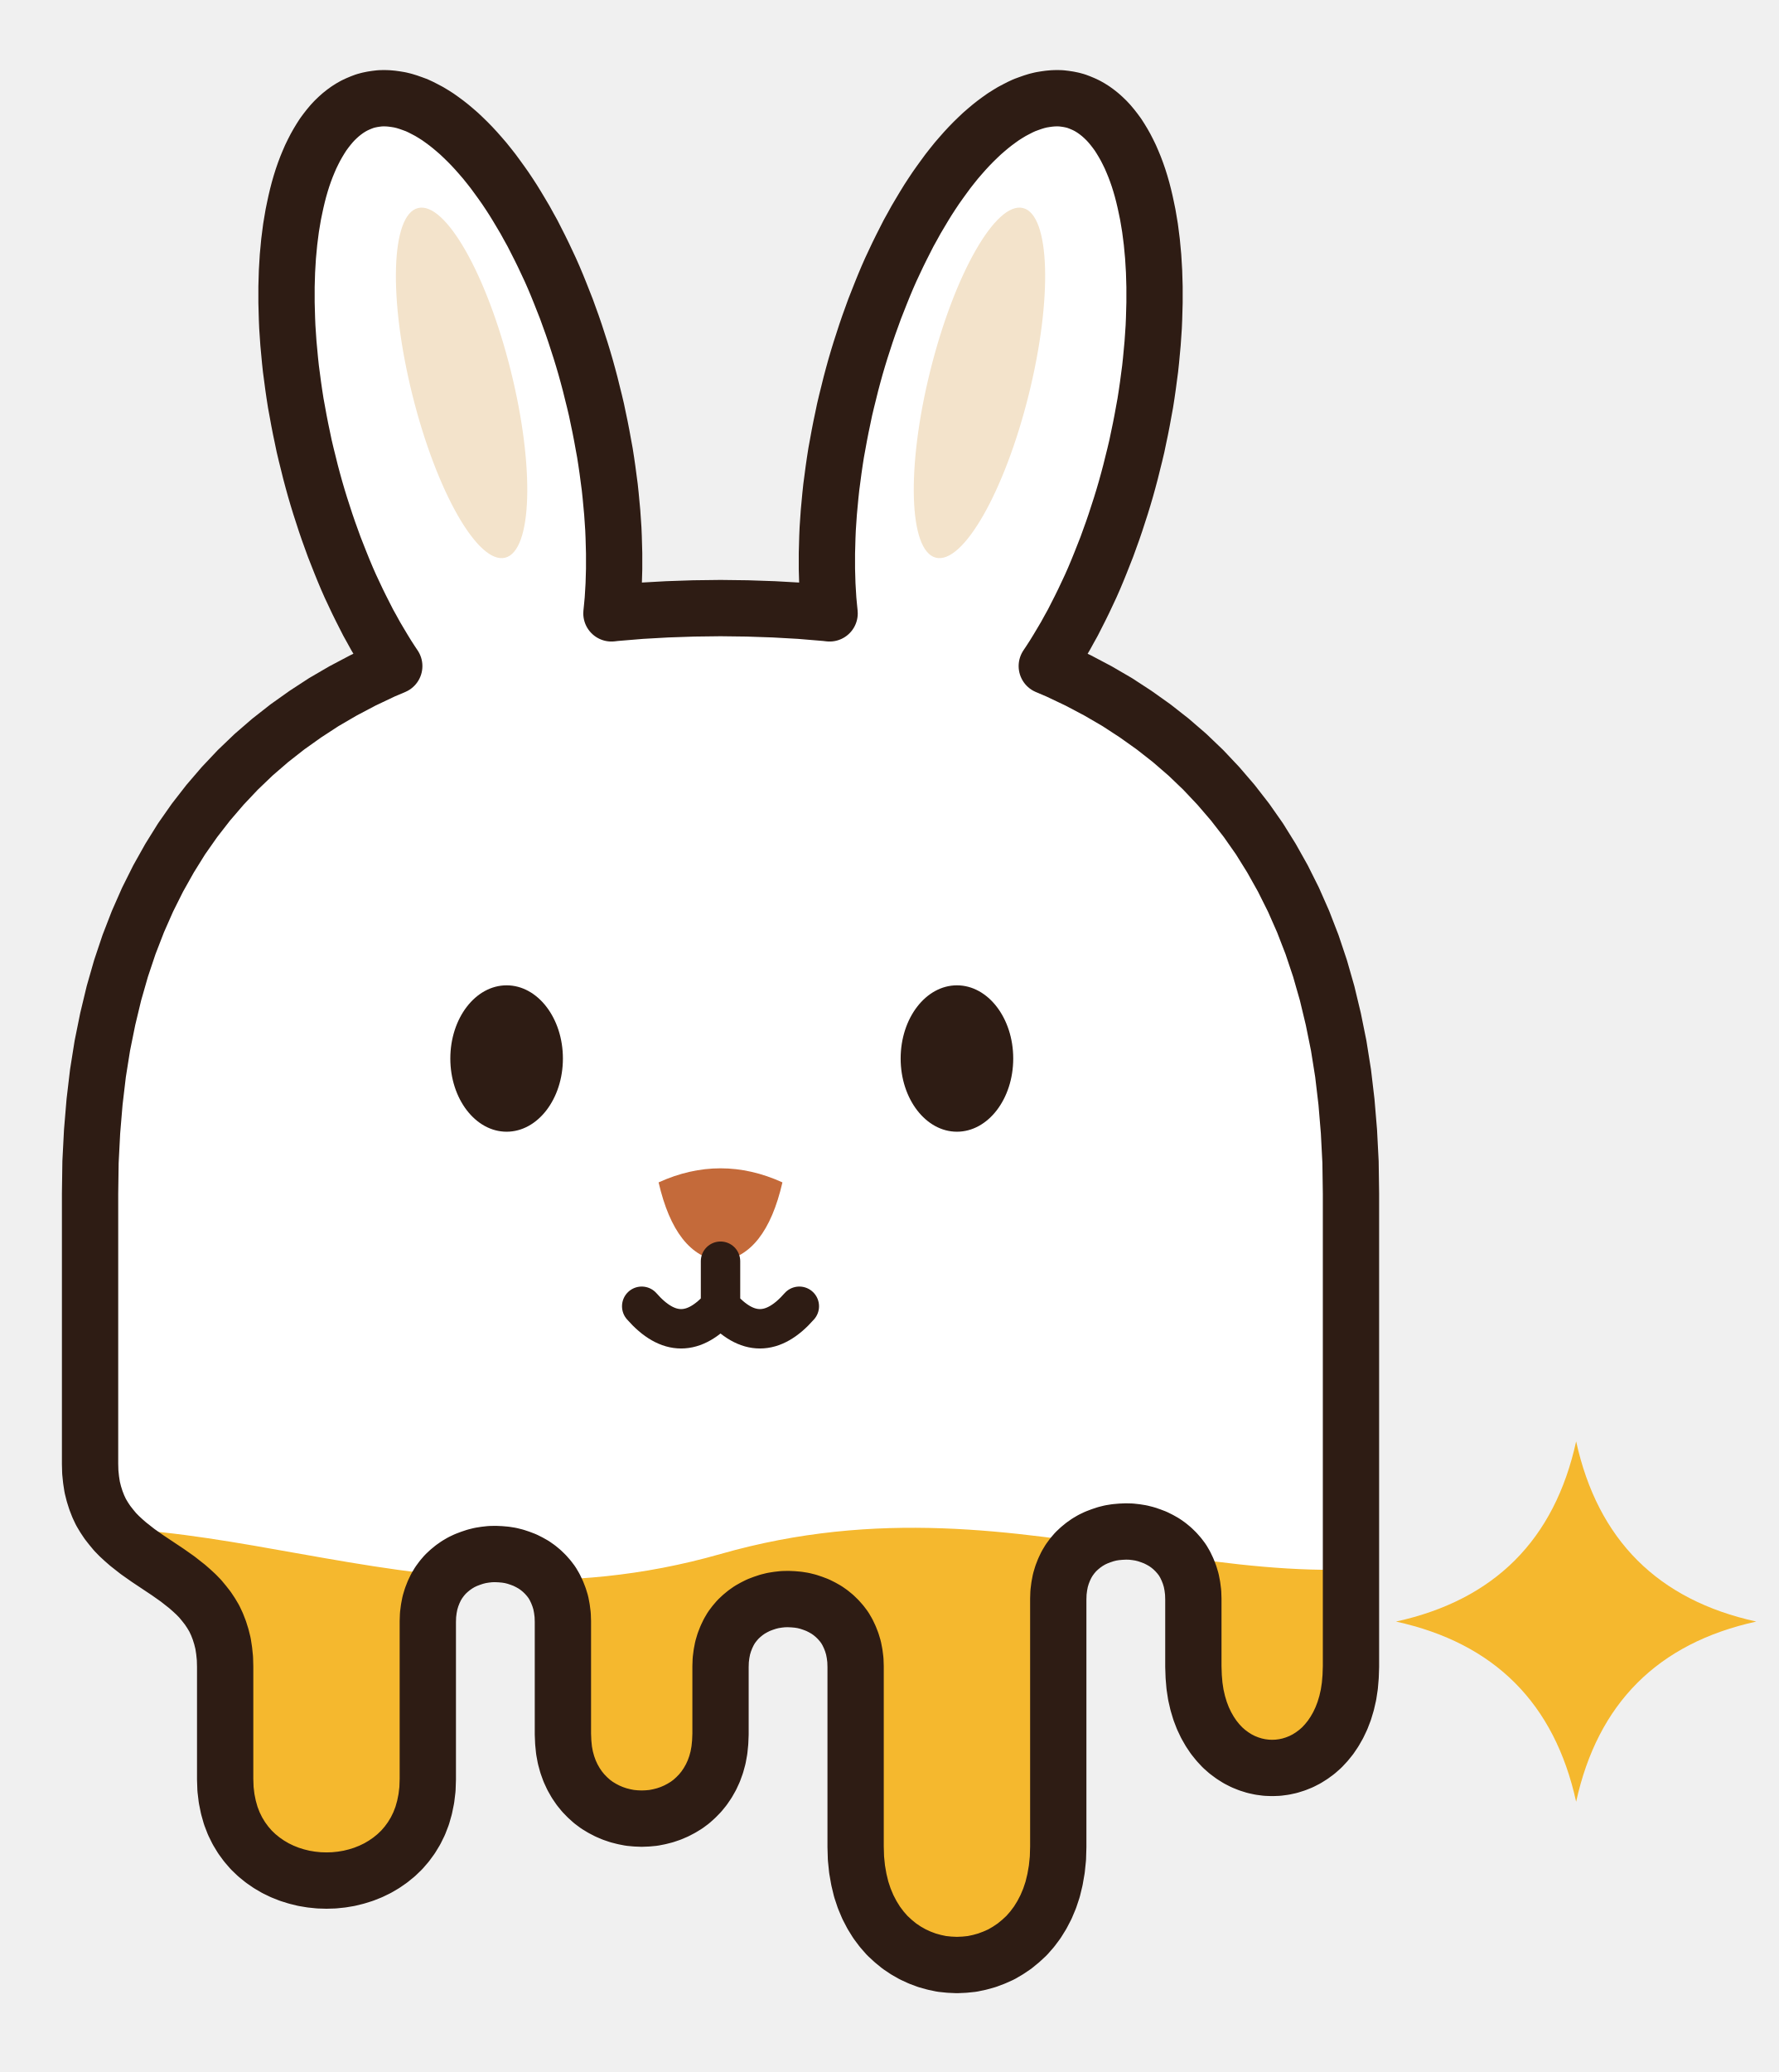
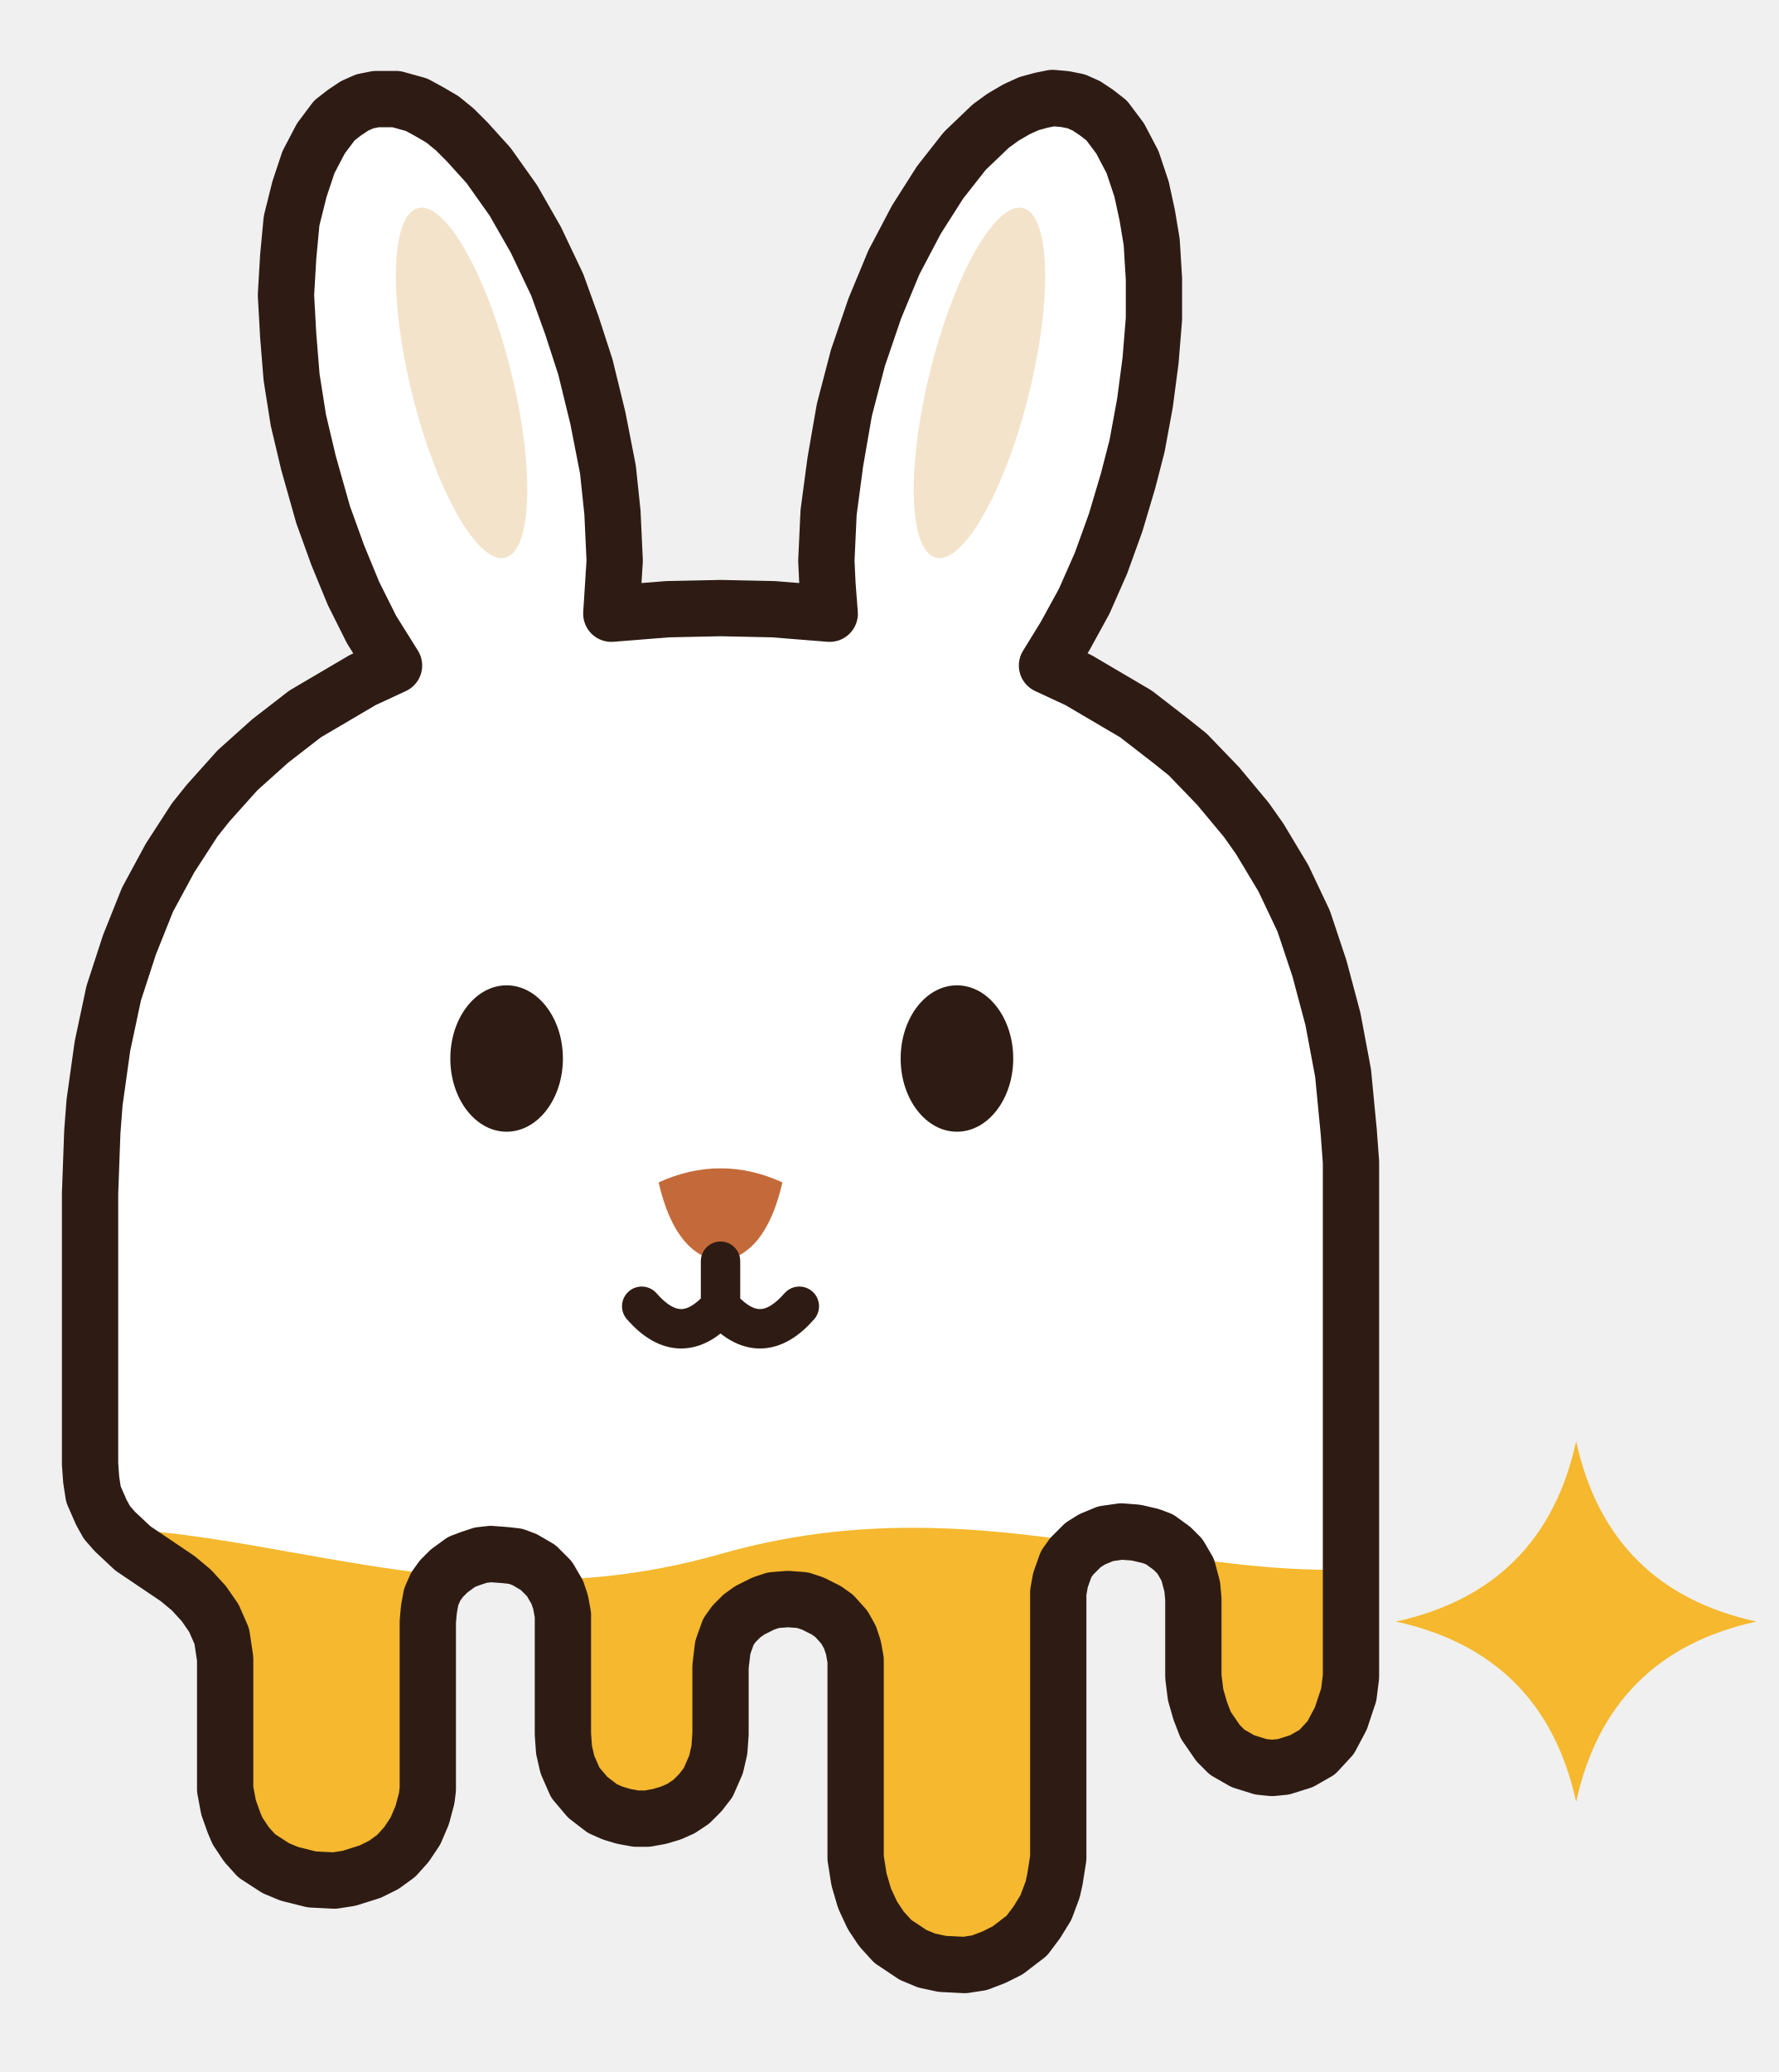
- <svg xmlns="http://www.w3.org/2000/svg" viewBox="36 2 158 184" width="158" height="184">
+ <svg xmlns="http://www.w3.org/2000/svg" xmlns:xlink="http://www.w3.org/1999/xlink" viewBox="36 2 158 184" width="158" height="184">
  <defs>
    <clipPath id="bceidea">
      <path d="M44 108 C44 70 68 56 100 56 C132 56 156 70 156 108 L156 150 C156 162 142 162 142 150 L142 144 C142 136 130 136 130 144 L130 166 C130 180 112 180 112 166 L112 150 C112 142 100 142 100 150 L100 156 C100 166 86 166 86 156 L86 146 C86 138 74 138 74 146 L74 160 C74 172 56 172 56 160 L56 150 C56 140 44 142 44 132 Z" />
    </clipPath>
+     <path id="ueidea" d="M90.3 56.5 L90.6 51.8 L90.4 47.5 L90.0 43.7 L89.1 39.1 L88.0 34.6 L86.8 30.9 L85.5 27.3 L83.6 23.3 L81.6 19.8 L79.4 16.7 L77.5 14.6 L76.4 13.5 L75.3 12.6 L74.1 11.9 L73.0 11.3 L71.2 10.8 L69.4 10.8 L68.4 11.0 L67.5 11.4 L66.6 12.0 L65.7 12.7 L64.5 14.3 L63.4 16.4 L62.6 18.8 L61.9 21.6 L61.6 24.8 L61.4 28.2 L61.6 31.8 L61.9 35.5 L62.5 39.3 L63.4 43.1 L64.7 47.7 L66.0 51.3 L67.4 54.7 L69.0 57.9 L71.0 61.1 L68.2 62.4 L66.5 63.4 L63.1 65.4 L60.0 67.8 L57.1 70.4 L54.5 73.3 L53.3 74.8 L51.1 78.2 L49.1 81.9 L47.5 85.9 L46.1 90.2 L45.1 94.9 L44.4 99.9 L44.2 102.5 L44.0 108.0 L44.0 132.0 L44.1 133.4 L44.3 134.7 L45.0 136.3 L45.5 137.2 L46.2 138.0 L47.8 139.5 L51.8 142.2 L53.0 143.2 L54.1 144.4 L55.0 145.7 L55.7 147.3 L56.0 149.3 L56.0 160.0 L56.0 160.9 L56.3 162.5 L56.8 163.9 L57.1 164.6 L57.9 165.8 L58.8 166.8 L60.5 167.9 L61.7 168.4 L63.7 168.9 L65.7 169.0 L67.0 168.8 L68.9 168.2 L70.1 167.6 L71.2 166.8 L72.1 165.8 L72.9 164.6 L73.5 163.2 L73.9 161.7 L74.0 160.9 L74.0 146.0 L74.1 144.9 L74.3 143.8 L74.7 142.9 L75.2 142.2 L75.9 141.5 L77.0 140.7 L77.8 140.4 L78.7 140.1 L79.6 140.0 L80.9 140.1 L81.8 140.2 L82.6 140.5 L83.8 141.2 L84.8 142.2 L85.5 143.4 L85.8 144.3 L86.0 145.4 L86.0 156.0 L86.1 157.4 L86.4 158.7 L87.1 160.3 L88.2 161.6 L89.5 162.6 L90.4 163.0 L91.4 163.3 L92.5 163.5 L93.5 163.5 L94.6 163.3 L95.6 163.0 L96.5 162.6 L97.4 162.0 L98.2 161.2 L98.9 160.3 L99.6 158.7 L99.9 157.4 L100.0 156.0 L100.0 150.0 L100.2 148.3 L100.7 146.9 L101.2 146.2 L101.9 145.5 L102.6 145.0 L103.8 144.4 L104.7 144.1 L106.0 144.0 L107.3 144.1 L108.2 144.4 L109.4 145.0 L110.1 145.5 L111.0 146.5 L111.5 147.4 L111.8 148.3 L112.0 149.4 L112.0 167.0 L112.3 168.9 L112.8 170.6 L113.5 172.1 L114.3 173.3 L115.3 174.4 L117.1 175.6 L118.3 176.1 L119.7 176.4 L121.7 176.5 L123.0 176.3 L124.3 175.8 L125.5 175.2 L127.2 173.9 L128.1 172.7 L128.9 171.4 L129.5 169.8 L129.7 168.9 L130.0 167.0 L130.0 166.0 L130.0 143.4 L130.2 142.3 L130.7 140.9 L131.2 140.2 L132.2 139.2 L133.0 138.7 L134.2 138.2 L135.6 138.0 L136.9 138.1 L138.2 138.4 L139.0 138.7 L140.1 139.5 L140.8 140.2 L141.5 141.4 L141.9 142.9 L142.0 144.0 L142.0 150.9 L142.2 152.5 L142.6 153.9 L143.1 155.2 L144.2 156.8 L145.0 157.6 L146.4 158.4 L148.0 158.9 L149.0 159.0 L150.0 158.9 L151.6 158.4 L153.0 157.6 L154.2 156.3 L155.1 154.6 L155.8 152.5 L156.0 150.9 L156.0 105.2 L155.8 102.5 L155.3 97.3 L154.4 92.5 L153.2 88.0 L151.8 83.8 L150.0 80.0 L147.9 76.5 L146.7 74.8 L144.2 71.8 L141.5 69.0 L140.0 67.8 L136.9 65.4 L133.5 63.4 L131.8 62.4 L129.0 61.1 L130.6 58.5 L132.3 55.4 L133.8 52.0 L135.1 48.4 L136.2 44.7 L137.0 41.6 L137.7 37.8 L138.2 34.0 L138.5 30.3 L138.5 26.8 L138.3 23.5 L137.9 21.1 L137.4 18.8 L136.6 16.4 L135.5 14.3 L134.3 12.7 L133.4 12.0 L132.5 11.4 L131.6 11.0 L130.6 10.8 L129.5 10.7 L128.5 10.9 L127.4 11.2 L126.3 11.7 L125.1 12.4 L124.0 13.2 L121.7 15.4 L119.5 18.2 L117.4 21.5 L115.4 25.3 L113.7 29.4 L112.2 33.8 L111.0 38.4 L110.2 43.0 L109.6 47.5 L109.4 51.8 L109.5 53.9 L109.7 56.5 L104.7 56.1 L100.0 56.0 L95.3 56.1Z" />
  </defs>
-   <path d="M90.37 55.87 L90.43 55.23 L90.47 54.57 L90.51 53.90 L90.53 53.22 L90.55 52.53 L90.55 51.83 L90.55 51.13 L90.53 50.41 L90.51 49.69 L90.48 48.97 L90.43 48.23 L90.38 47.50 L90.31 46.75 L90.24 46.00 L90.16 45.25 L90.06 44.50 L89.96 43.74 L89.85 42.98 L89.73 42.21 L89.59 41.45 L89.45 40.68 L89.30 39.91 L89.14 39.15 L88.98 38.38 L88.80 37.62 L88.61 36.86 L88.42 36.09 L88.22 35.34 L88.01 34.58 L87.79 33.83 L87.56 33.08 L87.32 32.34 L87.08 31.60 L86.83 30.87 L86.57 30.15 L86.31 29.43 L86.03 28.72 L85.75 28.01 L85.47 27.32 L85.18 26.63 L84.88 25.95 L84.57 25.29 L84.26 24.63 L83.94 23.98 L83.62 23.35 L83.30 22.72 L82.96 22.11 L82.63 21.51 L82.28 20.92 L81.94 20.35 L81.59 19.78 L81.24 19.24 L80.88 18.70 L80.52 18.19 L80.15 17.68 L79.79 17.19 L79.42 16.72 L79.05 16.26 L78.67 15.82 L78.30 15.40 L77.92 14.99 L77.54 14.60 L77.16 14.23 L76.78 13.87 L76.40 13.54 L76.02 13.22 L75.64 12.92 L75.26 12.64 L74.88 12.37 L74.50 12.13 L74.12 11.90 L73.74 11.70 L73.37 11.51 L73.00 11.34 L72.62 11.20 L72.25 11.07 L71.89 10.96 L71.52 10.87 L71.16 10.81 L70.80 10.76 L70.45 10.73 L70.10 10.72 L69.75 10.73 L69.41 10.77 L69.08 10.82 L68.74 10.89 L68.41 10.98 L68.09 11.10 L67.78 11.23 L67.46 11.38 L67.16 11.55 L66.86 11.74 L66.57 11.95 L66.28 12.18 L66.00 12.43 L65.72 12.70 L65.46 12.98 L65.20 13.29 L64.95 13.61 L64.70 13.95 L64.47 14.31 L64.24 14.69 L64.02 15.08 L63.81 15.49 L63.60 15.92 L63.41 16.36 L63.22 16.82 L63.04 17.30 L62.87 17.79 L62.71 18.30 L62.56 18.82 L62.42 19.36 L62.29 19.91 L62.17 20.47 L62.05 21.05 L61.95 21.64 L61.85 22.24 L61.77 22.86 L61.69 23.49 L61.63 24.13 L61.57 24.77 L61.53 25.43 L61.49 26.10 L61.47 26.78 L61.45 27.47 L61.45 28.17 L61.45 28.87 L61.47 29.59 L61.49 30.31 L61.52 31.03 L61.57 31.77 L61.62 32.50 L61.69 33.25 L61.76 34.00 L61.84 34.75 L61.94 35.50 L62.04 36.26 L62.15 37.02 L62.27 37.79 L62.41 38.55 L62.55 39.32 L62.70 40.09 L62.86 40.85 L63.02 41.62 L63.20 42.38 L63.39 43.14 L63.58 43.91 L63.78 44.66 L63.99 45.42 L64.21 46.17 L64.44 46.92 L64.68 47.66 L64.92 48.40 L65.17 49.13 L65.43 49.85 L65.69 50.57 L65.97 51.28 L66.25 51.99 L66.53 52.68 L66.82 53.37 L67.12 54.05 L67.43 54.71 L67.74 55.37 L68.06 56.02 L68.38 56.65 L68.70 57.28 L69.04 57.89 L69.37 58.49 L69.72 59.08 L70.06 59.65 L70.41 60.22 L70.76 60.76 L71.02 61.15 L70.03 61.57 L68.22 62.43 L66.46 63.36 L64.76 64.35 L63.12 65.42 L61.53 66.55 L60.00 67.75 L58.53 69.02 L57.12 70.37 L55.78 71.79 L54.50 73.28 L53.28 74.85 L52.13 76.49 L51.06 78.21 L50.05 80.01 L49.11 81.89 L48.25 83.84 L47.46 85.88 L46.75 88.00 L46.12 90.20 L45.57 92.49 L45.09 94.86 L44.70 97.31 L44.40 99.85 L44.18 102.48 L44.04 105.19 L44.00 108.00 L44.00 132.00 L44.02 132.73 L44.09 133.41 L44.19 134.06 L44.34 134.66 L44.52 135.23 L44.73 135.77 L44.97 136.28 L45.25 136.75 L45.55 137.20 L45.88 137.62 L46.22 138.03 L46.59 138.41 L46.98 138.77 L47.38 139.12 L47.80 139.45 L48.22 139.78 L48.66 140.09 L49.10 140.40 L49.55 140.70 L50.00 141.00 L50.45 141.30 L50.90 141.60 L51.34 141.91 L51.78 142.22 L52.20 142.55 L52.62 142.88 L53.02 143.23 L53.41 143.59 L53.78 143.97 L54.12 144.38 L54.45 144.80 L54.75 145.25 L55.03 145.72 L55.27 146.23 L55.48 146.77 L55.66 147.34 L55.81 147.94 L55.91 148.59 L55.98 149.27 L56.00 150.00 L56.00 160.00 L56.03 160.88 L56.13 161.71 L56.29 162.50 L56.50 163.24 L56.77 163.94 L57.09 164.59 L57.46 165.20 L57.87 165.76 L58.32 166.28 L58.81 166.75 L59.34 167.18 L59.89 167.56 L60.47 167.90 L61.07 168.19 L61.70 168.44 L62.34 168.64 L62.99 168.80 L63.65 168.91 L64.33 168.98 L65.00 169.00 L65.67 168.98 L66.35 168.91 L67.01 168.80 L67.66 168.64 L68.30 168.44 L68.93 168.19 L69.53 167.90 L70.11 167.56 L70.66 167.18 L71.19 166.75 L71.68 166.28 L72.13 165.76 L72.54 165.20 L72.91 164.59 L73.23 163.94 L73.50 163.24 L73.71 162.50 L73.87 161.71 L73.97 160.88 L74.00 160.00 L74.00 146.00 L74.02 145.41 L74.09 144.86 L74.19 144.34 L74.34 143.84 L74.52 143.38 L74.73 142.94 L74.97 142.54 L75.25 142.16 L75.55 141.81 L75.88 141.50 L76.22 141.22 L76.59 140.96 L76.98 140.73 L77.38 140.54 L77.80 140.38 L78.22 140.24 L78.66 140.13 L79.10 140.06 L79.55 140.01 L80.00 140.00 L80.45 140.02 L80.90 140.06 L81.34 140.13 L81.78 140.24 L82.20 140.38 L82.62 140.54 L83.02 140.74 L83.41 140.96 L83.78 141.22 L84.12 141.50 L84.45 141.82 L84.75 142.16 L85.03 142.53 L85.27 142.94 L85.48 143.38 L85.66 143.84 L85.81 144.33 L85.91 144.86 L85.98 145.41 L86.00 146.00 L86.00 156.00 L86.03 156.73 L86.10 157.43 L86.22 158.08 L86.39 158.70 L86.60 159.28 L86.85 159.82 L87.14 160.33 L87.46 160.80 L87.81 161.23 L88.19 161.62 L88.59 161.98 L89.02 162.30 L89.48 162.58 L89.94 162.82 L90.43 163.03 L90.93 163.20 L91.44 163.33 L91.95 163.43 L92.48 163.48 L93.00 163.50 L93.52 163.48 L94.05 163.43 L94.56 163.33 L95.07 163.20 L95.57 163.03 L96.06 162.82 L96.52 162.58 L96.98 162.30 L97.41 161.98 L97.81 161.62 L98.19 161.23 L98.54 160.80 L98.86 160.33 L99.15 159.82 L99.40 159.28 L99.61 158.70 L99.78 158.08 L99.90 157.42 L99.97 156.73 L100.00 156.00 L100.00 150.00 L100.02 149.41 L100.09 148.86 L100.19 148.34 L100.34 147.84 L100.52 147.38 L100.73 146.94 L100.97 146.53 L101.25 146.16 L101.55 145.81 L101.88 145.50 L102.22 145.22 L102.59 144.96 L102.98 144.74 L103.38 144.54 L103.80 144.38 L104.22 144.24 L104.66 144.13 L105.10 144.06 L105.55 144.01 L106.00 144.00 L106.45 144.02 L106.90 144.06 L107.34 144.13 L107.78 144.24 L108.20 144.38 L108.62 144.54 L109.02 144.74 L109.41 144.96 L109.78 145.22 L110.12 145.50 L110.45 145.82 L110.75 146.16 L111.03 146.53 L111.27 146.94 L111.48 147.38 L111.66 147.84 L111.81 148.34 L111.91 148.86 L111.98 149.41 L112.00 150.00 L112.00 166.00 L112.03 167.02 L112.13 168.00 L112.29 168.91 L112.50 169.78 L112.77 170.59 L113.09 171.35 L113.46 172.06 L113.87 172.72 L114.32 173.32 L114.81 173.88 L115.34 174.37 L115.89 174.82 L116.47 175.21 L117.07 175.55 L117.70 175.84 L118.34 176.08 L118.99 176.26 L119.65 176.40 L120.33 176.47 L121.00 176.50 L121.67 176.47 L122.35 176.40 L123.01 176.26 L123.66 176.08 L124.30 175.84 L124.93 175.56 L125.53 175.21 L126.11 174.82 L126.66 174.37 L127.19 173.88 L127.68 173.32 L128.13 172.72 L128.54 172.06 L128.91 171.35 L129.23 170.59 L129.50 169.78 L129.71 168.91 L129.87 167.99 L129.97 167.02 L130.00 166.00 L130.00 144.00 L130.02 143.41 L130.09 142.86 L130.19 142.34 L130.34 141.84 L130.52 141.38 L130.73 140.94 L130.97 140.54 L131.25 140.16 L131.55 139.81 L131.88 139.50 L132.22 139.22 L132.59 138.96 L132.98 138.73 L133.38 138.54 L133.80 138.38 L134.22 138.24 L134.66 138.13 L135.10 138.06 L135.55 138.02 L136.00 138.00 L136.45 138.01 L136.90 138.06 L137.34 138.13 L137.78 138.24 L138.20 138.38 L138.62 138.54 L139.02 138.74 L139.41 138.96 L139.78 139.22 L140.12 139.50 L140.45 139.82 L140.75 140.16 L141.03 140.53 L141.27 140.94 L141.48 141.38 L141.66 141.84 L141.81 142.34 L141.91 142.86 L141.98 143.41 L142.00 144.00 L142.00 150.00 L142.03 150.88 L142.10 151.71 L142.22 152.50 L142.39 153.24 L142.60 153.94 L142.85 154.59 L143.14 155.20 L143.46 155.76 L143.81 156.28 L144.19 156.75 L144.59 157.18 L145.02 157.56 L145.48 157.90 L145.94 158.19 L146.43 158.44 L146.93 158.64 L147.44 158.80 L147.95 158.91 L148.48 158.98 L149.00 159.00 L149.52 158.98 L150.05 158.91 L150.56 158.80 L151.07 158.64 L151.57 158.44 L152.06 158.19 L152.52 157.90 L152.98 157.56 L153.41 157.18 L153.81 156.75 L154.19 156.28 L154.54 155.76 L154.86 155.20 L155.15 154.59 L155.40 153.94 L155.61 153.24 L155.78 152.50 L155.90 151.71 L155.97 150.88 L156.00 150.00 L156.00 108.00 L155.96 105.19 L155.82 102.48 L155.60 99.85 L155.30 97.31 L154.91 94.86 L154.43 92.49 L153.88 90.20 L153.25 88.00 L152.54 85.88 L151.75 83.84 L150.89 81.89 L149.95 80.01 L148.94 78.21 L147.87 76.49 L146.72 74.85 L145.50 73.28 L144.22 71.79 L142.88 70.37 L141.47 69.02 L140.00 67.75 L138.47 66.55 L136.88 65.42 L135.24 64.35 L133.54 63.36 L131.78 62.43 L129.97 61.57 L128.98 61.15 L129.24 60.76 L129.59 60.22 L129.94 59.65 L130.28 59.08 L130.63 58.49 L130.96 57.89 L131.30 57.28 L131.62 56.65 L131.94 56.02 L132.26 55.37 L132.57 54.71 L132.88 54.05 L133.18 53.37 L133.47 52.68 L133.75 51.99 L134.03 51.28 L134.31 50.57 L134.57 49.85 L134.83 49.13 L135.08 48.40 L135.32 47.66 L135.56 46.92 L135.79 46.17 L136.01 45.42 L136.22 44.66 L136.42 43.91 L136.61 43.14 L136.80 42.38 L136.98 41.62 L137.14 40.85 L137.30 40.09 L137.45 39.32 L137.59 38.55 L137.73 37.79 L137.85 37.02 L137.96 36.26 L138.06 35.50 L138.16 34.75 L138.24 34.00 L138.31 33.25 L138.38 32.50 L138.43 31.77 L138.48 31.03 L138.51 30.31 L138.53 29.59 L138.55 28.87 L138.55 28.17 L138.55 27.47 L138.53 26.78 L138.51 26.10 L138.47 25.43 L138.43 24.77 L138.37 24.13 L138.31 23.49 L138.23 22.86 L138.15 22.24 L138.05 21.64 L137.95 21.05 L137.83 20.47 L137.71 19.91 L137.58 19.36 L137.44 18.82 L137.29 18.30 L137.13 17.79 L136.96 17.30 L136.78 16.82 L136.59 16.36 L136.40 15.92 L136.19 15.49 L135.98 15.08 L135.76 14.69 L135.53 14.31 L135.30 13.95 L135.05 13.61 L134.80 13.29 L134.54 12.98 L134.28 12.70 L134.00 12.43 L133.72 12.18 L133.43 11.95 L133.14 11.74 L132.84 11.55 L132.54 11.38 L132.22 11.23 L131.91 11.10 L131.59 10.98 L131.26 10.89 L130.92 10.82 L130.59 10.77 L130.25 10.73 L129.90 10.72 L129.55 10.73 L129.20 10.76 L128.84 10.81 L128.48 10.87 L128.11 10.96 L127.75 11.07 L127.38 11.20 L127.00 11.34 L126.63 11.51 L126.26 11.70 L125.88 11.90 L125.50 12.13 L125.12 12.37 L124.74 12.64 L124.36 12.92 L123.98 13.22 L123.60 13.54 L123.22 13.87 L122.84 14.23 L122.46 14.60 L122.08 14.99 L121.70 15.40 L121.33 15.82 L120.95 16.26 L120.58 16.72 L120.21 17.19 L119.85 17.68 L119.48 18.19 L119.12 18.70 L118.76 19.24 L118.41 19.78 L118.06 20.35 L117.72 20.92 L117.37 21.51 L117.04 22.11 L116.70 22.72 L116.38 23.35 L116.06 23.98 L115.74 24.63 L115.43 25.29 L115.12 25.95 L114.82 26.63 L114.53 27.32 L114.25 28.01 L113.97 28.72 L113.69 29.43 L113.43 30.15 L113.17 30.87 L112.92 31.60 L112.68 32.34 L112.44 33.08 L112.21 33.83 L111.99 34.58 L111.78 35.34 L111.58 36.09 L111.39 36.86 L111.20 37.62 L111.02 38.38 L110.86 39.15 L110.70 39.91 L110.55 40.68 L110.41 41.45 L110.27 42.21 L110.15 42.98 L110.04 43.74 L109.94 44.50 L109.84 45.25 L109.76 46.00 L109.69 46.75 L109.62 47.50 L109.57 48.23 L109.52 48.97 L109.49 49.69 L109.47 50.41 L109.45 51.13 L109.45 51.83 L109.45 52.53 L109.47 53.22 L109.49 53.90 L109.53 54.57 L109.57 55.23 L109.63 55.87 L109.69 56.47 L109.34 56.43 L107.06 56.24 L104.74 56.11 L102.38 56.03 L100.00 56.00 L97.62 56.03 L95.26 56.11 L92.94 56.24 L90.66 56.43 L90.31 56.47Z" fill="#FFFFFF" />
+   <use xlink:href="#ueidea" fill="#FFFFFF" />
  <path d="M30 140 C52 132 72 148 100 140 C128 132 148 148 172 138 V200 H30Z" fill="#F5B82E" clip-path="url(#bceidea)" />
-   <path d="M90.37 55.87 L90.43 55.23 L90.47 54.57 L90.51 53.90 L90.53 53.22 L90.55 52.53 L90.55 51.83 L90.55 51.13 L90.53 50.41 L90.51 49.69 L90.48 48.97 L90.43 48.23 L90.38 47.50 L90.31 46.75 L90.24 46.00 L90.16 45.25 L90.06 44.50 L89.96 43.74 L89.85 42.98 L89.73 42.21 L89.59 41.45 L89.45 40.68 L89.30 39.91 L89.14 39.15 L88.98 38.38 L88.80 37.62 L88.61 36.86 L88.42 36.09 L88.22 35.34 L88.01 34.58 L87.79 33.83 L87.56 33.08 L87.32 32.34 L87.08 31.60 L86.83 30.87 L86.57 30.15 L86.31 29.43 L86.03 28.72 L85.75 28.01 L85.47 27.32 L85.18 26.63 L84.88 25.95 L84.57 25.29 L84.26 24.63 L83.94 23.98 L83.62 23.35 L83.30 22.72 L82.96 22.11 L82.63 21.51 L82.28 20.92 L81.94 20.35 L81.59 19.78 L81.24 19.24 L80.88 18.70 L80.52 18.19 L80.15 17.68 L79.79 17.19 L79.42 16.72 L79.05 16.26 L78.67 15.82 L78.30 15.40 L77.92 14.99 L77.54 14.60 L77.16 14.23 L76.78 13.87 L76.40 13.54 L76.02 13.22 L75.64 12.92 L75.26 12.64 L74.88 12.37 L74.50 12.13 L74.12 11.90 L73.74 11.70 L73.37 11.51 L73.00 11.34 L72.62 11.20 L72.25 11.07 L71.89 10.96 L71.52 10.87 L71.16 10.81 L70.80 10.76 L70.45 10.73 L70.10 10.72 L69.75 10.73 L69.41 10.77 L69.08 10.82 L68.74 10.89 L68.41 10.98 L68.09 11.10 L67.78 11.23 L67.46 11.38 L67.16 11.55 L66.86 11.74 L66.57 11.95 L66.28 12.18 L66.00 12.43 L65.72 12.70 L65.46 12.98 L65.20 13.29 L64.95 13.61 L64.70 13.95 L64.47 14.31 L64.24 14.69 L64.02 15.08 L63.81 15.49 L63.60 15.92 L63.41 16.36 L63.22 16.82 L63.04 17.30 L62.87 17.79 L62.71 18.30 L62.56 18.82 L62.42 19.36 L62.29 19.91 L62.17 20.47 L62.05 21.05 L61.95 21.64 L61.85 22.24 L61.77 22.86 L61.69 23.49 L61.63 24.13 L61.57 24.77 L61.53 25.43 L61.49 26.10 L61.47 26.78 L61.45 27.47 L61.45 28.17 L61.45 28.87 L61.47 29.59 L61.49 30.31 L61.52 31.03 L61.57 31.77 L61.62 32.50 L61.69 33.25 L61.76 34.00 L61.84 34.75 L61.94 35.50 L62.04 36.26 L62.15 37.02 L62.27 37.79 L62.41 38.55 L62.55 39.32 L62.70 40.09 L62.86 40.85 L63.02 41.62 L63.20 42.38 L63.39 43.14 L63.58 43.91 L63.78 44.66 L63.99 45.42 L64.21 46.17 L64.44 46.92 L64.68 47.66 L64.92 48.40 L65.17 49.13 L65.43 49.85 L65.69 50.57 L65.97 51.28 L66.25 51.99 L66.53 52.68 L66.82 53.37 L67.12 54.05 L67.43 54.71 L67.74 55.37 L68.06 56.02 L68.38 56.65 L68.70 57.28 L69.04 57.89 L69.37 58.49 L69.72 59.08 L70.06 59.65 L70.41 60.22 L70.76 60.76 L71.02 61.15 L70.03 61.57 L68.22 62.43 L66.46 63.36 L64.76 64.35 L63.12 65.42 L61.53 66.55 L60.00 67.75 L58.53 69.02 L57.12 70.37 L55.78 71.79 L54.50 73.28 L53.28 74.85 L52.13 76.49 L51.06 78.21 L50.05 80.01 L49.11 81.89 L48.25 83.84 L47.46 85.88 L46.75 88.00 L46.12 90.20 L45.57 92.49 L45.09 94.86 L44.70 97.31 L44.40 99.85 L44.18 102.48 L44.04 105.19 L44.00 108.00 L44.00 132.00 L44.02 132.73 L44.09 133.41 L44.19 134.06 L44.34 134.66 L44.52 135.23 L44.73 135.77 L44.97 136.28 L45.25 136.75 L45.55 137.20 L45.88 137.62 L46.22 138.03 L46.59 138.41 L46.98 138.77 L47.38 139.12 L47.80 139.45 L48.22 139.78 L48.66 140.09 L49.10 140.40 L49.55 140.70 L50.00 141.00 L50.45 141.30 L50.90 141.60 L51.34 141.91 L51.78 142.22 L52.20 142.55 L52.62 142.88 L53.02 143.23 L53.41 143.59 L53.78 143.97 L54.12 144.38 L54.45 144.80 L54.75 145.25 L55.03 145.72 L55.27 146.23 L55.48 146.77 L55.66 147.34 L55.81 147.94 L55.91 148.59 L55.98 149.27 L56.00 150.00 L56.00 160.00 L56.03 160.88 L56.13 161.71 L56.29 162.50 L56.50 163.24 L56.77 163.94 L57.09 164.59 L57.46 165.20 L57.87 165.76 L58.32 166.28 L58.81 166.75 L59.34 167.18 L59.89 167.56 L60.47 167.90 L61.07 168.19 L61.70 168.44 L62.34 168.64 L62.99 168.80 L63.65 168.91 L64.33 168.98 L65.00 169.00 L65.67 168.98 L66.35 168.91 L67.01 168.80 L67.66 168.64 L68.30 168.44 L68.93 168.19 L69.53 167.90 L70.11 167.56 L70.66 167.18 L71.19 166.75 L71.68 166.28 L72.13 165.76 L72.54 165.20 L72.91 164.59 L73.23 163.94 L73.50 163.24 L73.71 162.50 L73.87 161.71 L73.97 160.88 L74.00 160.00 L74.00 146.00 L74.02 145.41 L74.09 144.86 L74.19 144.34 L74.34 143.84 L74.52 143.38 L74.73 142.94 L74.97 142.54 L75.25 142.16 L75.55 141.81 L75.88 141.50 L76.22 141.22 L76.59 140.96 L76.98 140.73 L77.38 140.54 L77.80 140.38 L78.22 140.24 L78.66 140.13 L79.10 140.06 L79.55 140.01 L80.00 140.00 L80.45 140.02 L80.90 140.06 L81.34 140.13 L81.78 140.24 L82.20 140.38 L82.62 140.54 L83.02 140.74 L83.41 140.96 L83.78 141.22 L84.12 141.50 L84.45 141.82 L84.75 142.16 L85.03 142.53 L85.27 142.94 L85.48 143.38 L85.66 143.84 L85.81 144.33 L85.91 144.86 L85.98 145.41 L86.00 146.00 L86.00 156.00 L86.03 156.73 L86.10 157.43 L86.22 158.08 L86.39 158.70 L86.60 159.28 L86.85 159.82 L87.14 160.33 L87.46 160.80 L87.81 161.23 L88.19 161.62 L88.59 161.98 L89.02 162.30 L89.48 162.58 L89.94 162.82 L90.43 163.03 L90.93 163.20 L91.44 163.33 L91.95 163.43 L92.48 163.48 L93.00 163.50 L93.52 163.48 L94.05 163.43 L94.56 163.33 L95.07 163.20 L95.57 163.03 L96.06 162.82 L96.52 162.58 L96.98 162.30 L97.41 161.98 L97.81 161.62 L98.19 161.23 L98.54 160.80 L98.86 160.33 L99.15 159.82 L99.40 159.28 L99.61 158.70 L99.78 158.08 L99.90 157.42 L99.97 156.73 L100.00 156.00 L100.00 150.00 L100.02 149.41 L100.09 148.86 L100.19 148.34 L100.34 147.84 L100.52 147.38 L100.73 146.94 L100.97 146.53 L101.25 146.16 L101.55 145.81 L101.88 145.50 L102.22 145.22 L102.59 144.96 L102.98 144.74 L103.38 144.54 L103.80 144.38 L104.22 144.24 L104.66 144.13 L105.10 144.06 L105.55 144.01 L106.00 144.00 L106.45 144.02 L106.90 144.06 L107.34 144.13 L107.78 144.24 L108.20 144.38 L108.62 144.54 L109.02 144.74 L109.41 144.96 L109.78 145.22 L110.12 145.50 L110.45 145.82 L110.75 146.16 L111.03 146.53 L111.27 146.94 L111.48 147.38 L111.66 147.84 L111.81 148.34 L111.91 148.86 L111.98 149.41 L112.00 150.00 L112.00 166.00 L112.03 167.02 L112.13 168.00 L112.29 168.91 L112.50 169.78 L112.77 170.59 L113.09 171.35 L113.46 172.06 L113.87 172.72 L114.32 173.32 L114.81 173.88 L115.34 174.37 L115.89 174.82 L116.47 175.21 L117.07 175.55 L117.70 175.84 L118.34 176.08 L118.99 176.26 L119.65 176.40 L120.33 176.47 L121.00 176.50 L121.67 176.47 L122.35 176.40 L123.01 176.26 L123.66 176.08 L124.30 175.84 L124.93 175.56 L125.53 175.21 L126.11 174.82 L126.66 174.37 L127.19 173.88 L127.68 173.32 L128.13 172.72 L128.54 172.06 L128.91 171.35 L129.23 170.59 L129.50 169.78 L129.71 168.91 L129.87 167.99 L129.97 167.02 L130.00 166.00 L130.00 144.00 L130.02 143.41 L130.09 142.86 L130.19 142.34 L130.34 141.84 L130.52 141.38 L130.73 140.94 L130.97 140.54 L131.25 140.16 L131.55 139.81 L131.88 139.50 L132.22 139.22 L132.59 138.96 L132.98 138.73 L133.38 138.54 L133.80 138.38 L134.22 138.24 L134.66 138.13 L135.10 138.06 L135.55 138.02 L136.00 138.00 L136.45 138.01 L136.90 138.06 L137.34 138.13 L137.78 138.24 L138.20 138.38 L138.62 138.54 L139.02 138.74 L139.41 138.96 L139.78 139.22 L140.12 139.50 L140.45 139.82 L140.75 140.16 L141.03 140.53 L141.27 140.94 L141.48 141.38 L141.66 141.84 L141.81 142.34 L141.91 142.86 L141.98 143.41 L142.00 144.00 L142.00 150.00 L142.03 150.88 L142.10 151.71 L142.22 152.50 L142.39 153.24 L142.60 153.94 L142.85 154.59 L143.14 155.20 L143.46 155.76 L143.81 156.28 L144.19 156.75 L144.59 157.18 L145.02 157.56 L145.48 157.90 L145.94 158.19 L146.43 158.44 L146.93 158.64 L147.44 158.80 L147.95 158.91 L148.48 158.98 L149.00 159.00 L149.52 158.98 L150.05 158.91 L150.56 158.80 L151.07 158.64 L151.57 158.44 L152.06 158.19 L152.52 157.90 L152.98 157.56 L153.41 157.18 L153.81 156.75 L154.19 156.28 L154.54 155.76 L154.86 155.20 L155.15 154.59 L155.40 153.94 L155.61 153.24 L155.78 152.50 L155.90 151.71 L155.97 150.88 L156.00 150.00 L156.00 108.00 L155.96 105.19 L155.82 102.48 L155.60 99.85 L155.30 97.31 L154.91 94.86 L154.43 92.49 L153.88 90.20 L153.25 88.00 L152.54 85.88 L151.75 83.84 L150.89 81.89 L149.95 80.01 L148.94 78.21 L147.87 76.49 L146.72 74.85 L145.50 73.28 L144.22 71.79 L142.88 70.37 L141.47 69.02 L140.00 67.75 L138.47 66.55 L136.88 65.42 L135.24 64.35 L133.54 63.36 L131.78 62.43 L129.97 61.57 L128.98 61.15 L129.24 60.76 L129.59 60.22 L129.94 59.65 L130.28 59.08 L130.63 58.49 L130.96 57.89 L131.30 57.28 L131.62 56.65 L131.94 56.02 L132.26 55.37 L132.57 54.71 L132.88 54.05 L133.18 53.37 L133.47 52.68 L133.75 51.99 L134.03 51.28 L134.31 50.57 L134.57 49.85 L134.83 49.13 L135.08 48.40 L135.32 47.66 L135.56 46.92 L135.79 46.17 L136.01 45.42 L136.22 44.66 L136.42 43.91 L136.61 43.14 L136.80 42.38 L136.98 41.62 L137.14 40.85 L137.30 40.09 L137.45 39.32 L137.59 38.55 L137.73 37.79 L137.85 37.02 L137.96 36.26 L138.06 35.50 L138.16 34.75 L138.24 34.00 L138.31 33.25 L138.38 32.50 L138.43 31.77 L138.48 31.03 L138.51 30.31 L138.53 29.59 L138.55 28.87 L138.55 28.17 L138.55 27.47 L138.53 26.78 L138.51 26.10 L138.47 25.43 L138.43 24.77 L138.37 24.13 L138.31 23.49 L138.23 22.86 L138.15 22.24 L138.05 21.64 L137.95 21.05 L137.83 20.47 L137.71 19.91 L137.58 19.36 L137.44 18.82 L137.29 18.30 L137.13 17.79 L136.96 17.30 L136.78 16.82 L136.59 16.36 L136.40 15.92 L136.19 15.49 L135.98 15.08 L135.76 14.69 L135.53 14.31 L135.30 13.95 L135.05 13.61 L134.80 13.29 L134.54 12.98 L134.28 12.70 L134.00 12.43 L133.72 12.18 L133.43 11.95 L133.14 11.74 L132.84 11.55 L132.54 11.38 L132.22 11.23 L131.91 11.10 L131.59 10.98 L131.26 10.89 L130.92 10.82 L130.59 10.77 L130.25 10.73 L129.90 10.72 L129.55 10.73 L129.20 10.76 L128.84 10.81 L128.48 10.87 L128.11 10.96 L127.75 11.07 L127.38 11.20 L127.00 11.34 L126.63 11.51 L126.26 11.70 L125.88 11.90 L125.50 12.13 L125.12 12.37 L124.74 12.64 L124.36 12.92 L123.98 13.22 L123.60 13.54 L123.22 13.87 L122.84 14.23 L122.46 14.60 L122.08 14.99 L121.70 15.40 L121.33 15.82 L120.95 16.26 L120.58 16.72 L120.21 17.19 L119.85 17.68 L119.48 18.19 L119.12 18.70 L118.76 19.24 L118.41 19.78 L118.06 20.35 L117.72 20.92 L117.37 21.51 L117.04 22.11 L116.70 22.72 L116.38 23.35 L116.06 23.98 L115.74 24.63 L115.43 25.29 L115.12 25.95 L114.82 26.63 L114.53 27.32 L114.25 28.01 L113.97 28.72 L113.69 29.43 L113.43 30.15 L113.17 30.87 L112.92 31.60 L112.68 32.34 L112.44 33.08 L112.21 33.83 L111.99 34.58 L111.78 35.34 L111.58 36.09 L111.39 36.86 L111.20 37.62 L111.02 38.38 L110.86 39.15 L110.70 39.91 L110.55 40.68 L110.41 41.45 L110.27 42.21 L110.15 42.98 L110.04 43.74 L109.94 44.50 L109.84 45.25 L109.76 46.00 L109.69 46.75 L109.62 47.50 L109.57 48.23 L109.52 48.97 L109.49 49.69 L109.47 50.41 L109.45 51.13 L109.45 51.83 L109.45 52.53 L109.47 53.22 L109.49 53.90 L109.53 54.57 L109.57 55.23 L109.63 55.87 L109.69 56.47 L109.34 56.43 L107.06 56.24 L104.74 56.11 L102.38 56.03 L100.00 56.00 L97.62 56.03 L95.26 56.11 L92.94 56.24 L90.66 56.43 L90.31 56.47Z" fill="none" stroke="#2E1C14" stroke-width="5" stroke-linejoin="round" />
+   <use xlink:href="#ueidea" fill="none" stroke="#2E1C14" stroke-width="5" stroke-linejoin="round" />
  <ellipse cx="77" cy="36" rx="4.5" ry="16" transform="rotate(-14 77 36)" fill="#F3E3CB" />
  <ellipse cx="123" cy="36" rx="4.5" ry="16" transform="rotate(14 123 36)" fill="#F3E3CB" />
  <ellipse cx="81" cy="96" rx="5" ry="6.5" fill="#2E1C14" />
  <ellipse cx="121" cy="96" rx="5" ry="6.5" fill="#2E1C14" />
  <path d="M94.5 107 Q100 104.5 105.5 107 Q104 113.5 100 114 Q96 113.5 94.5 107Z" fill="#C46A3A" />
  <path d="M100 114 V118 M93 118 Q96.5 122 100 118 Q103.5 122 107 118" fill="none" stroke="#2E1C14" stroke-width="3.5" stroke-linecap="round" stroke-linejoin="round" />
  <path d="M176 130 Q178.88 143.12 192 146 Q178.88 148.88 176 162 Q173.12 148.88 160 146 Q173.12 143.12 176 130Z" fill="#F5B82E" />
</svg>
